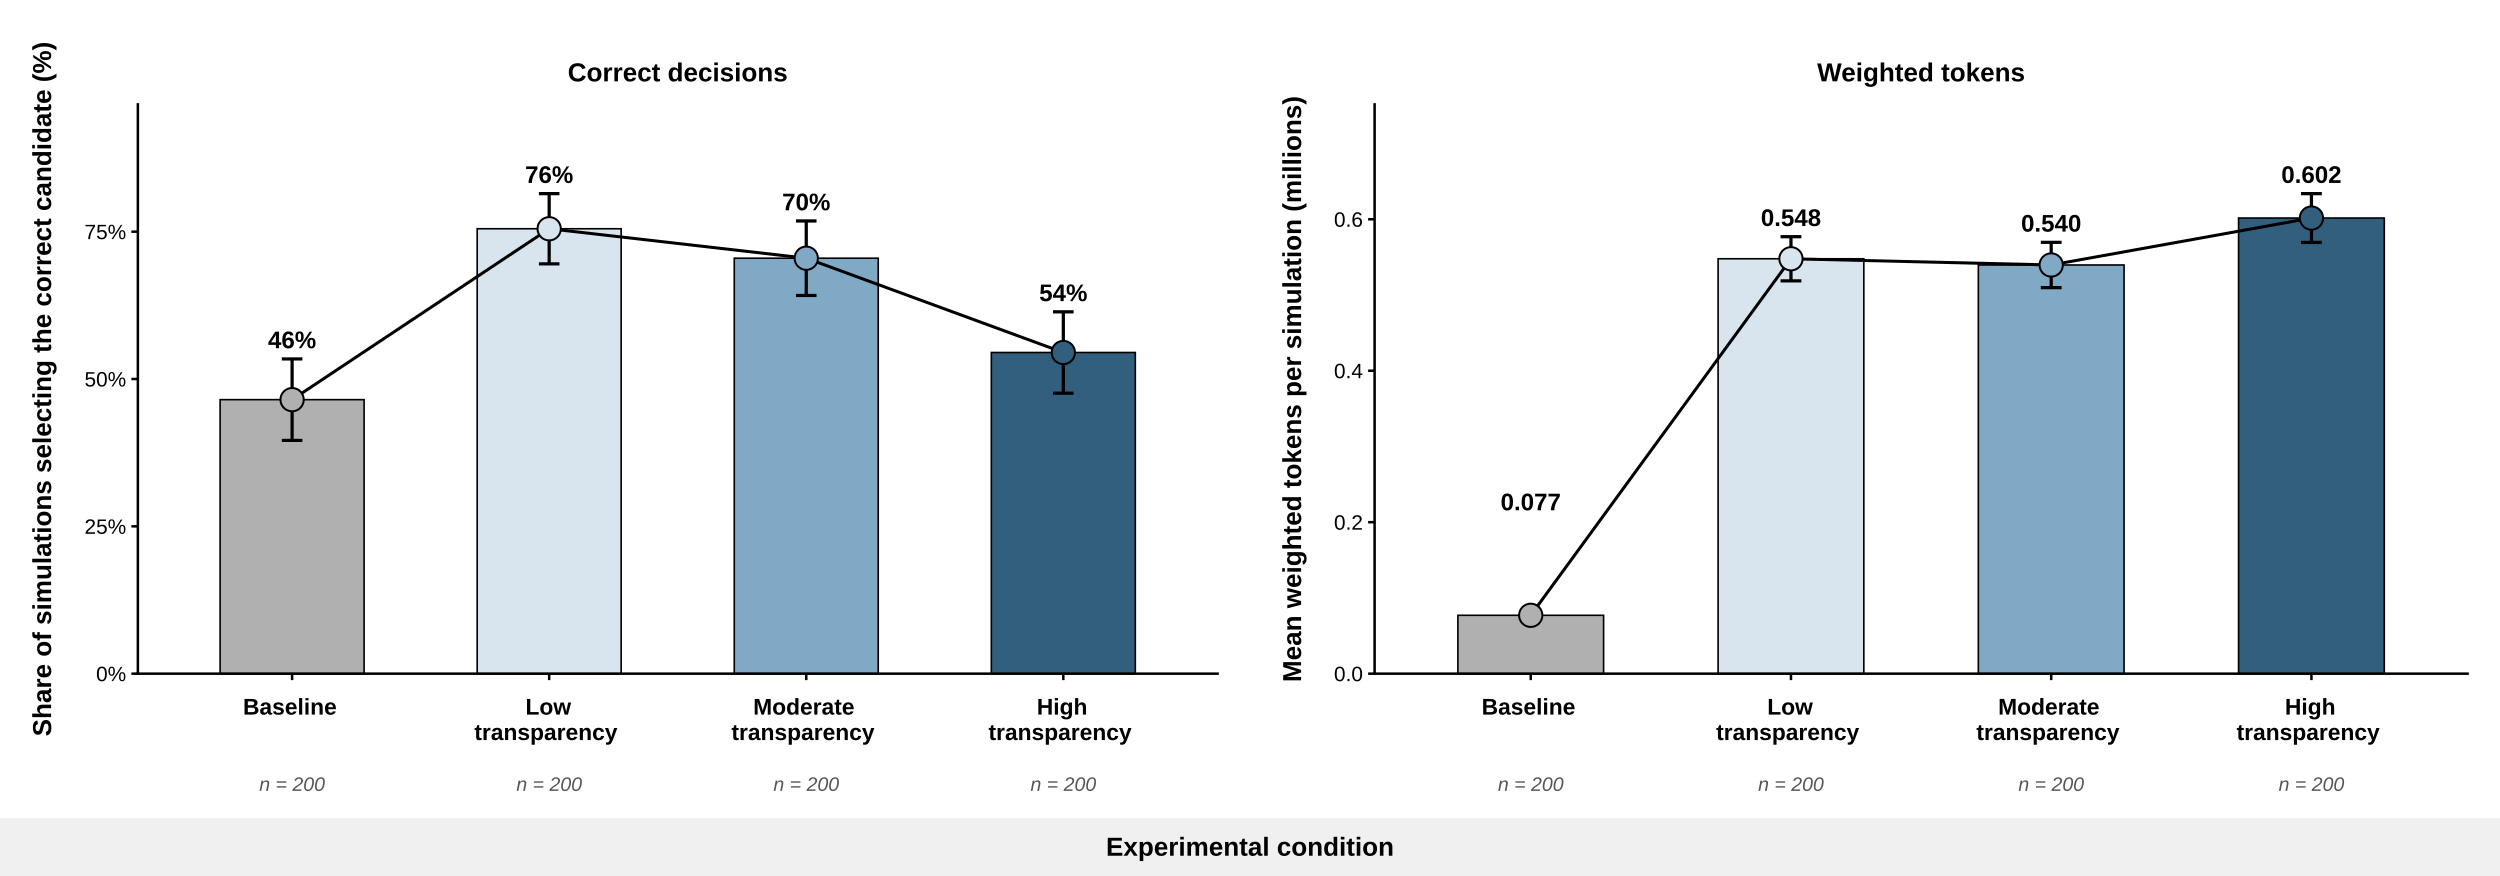
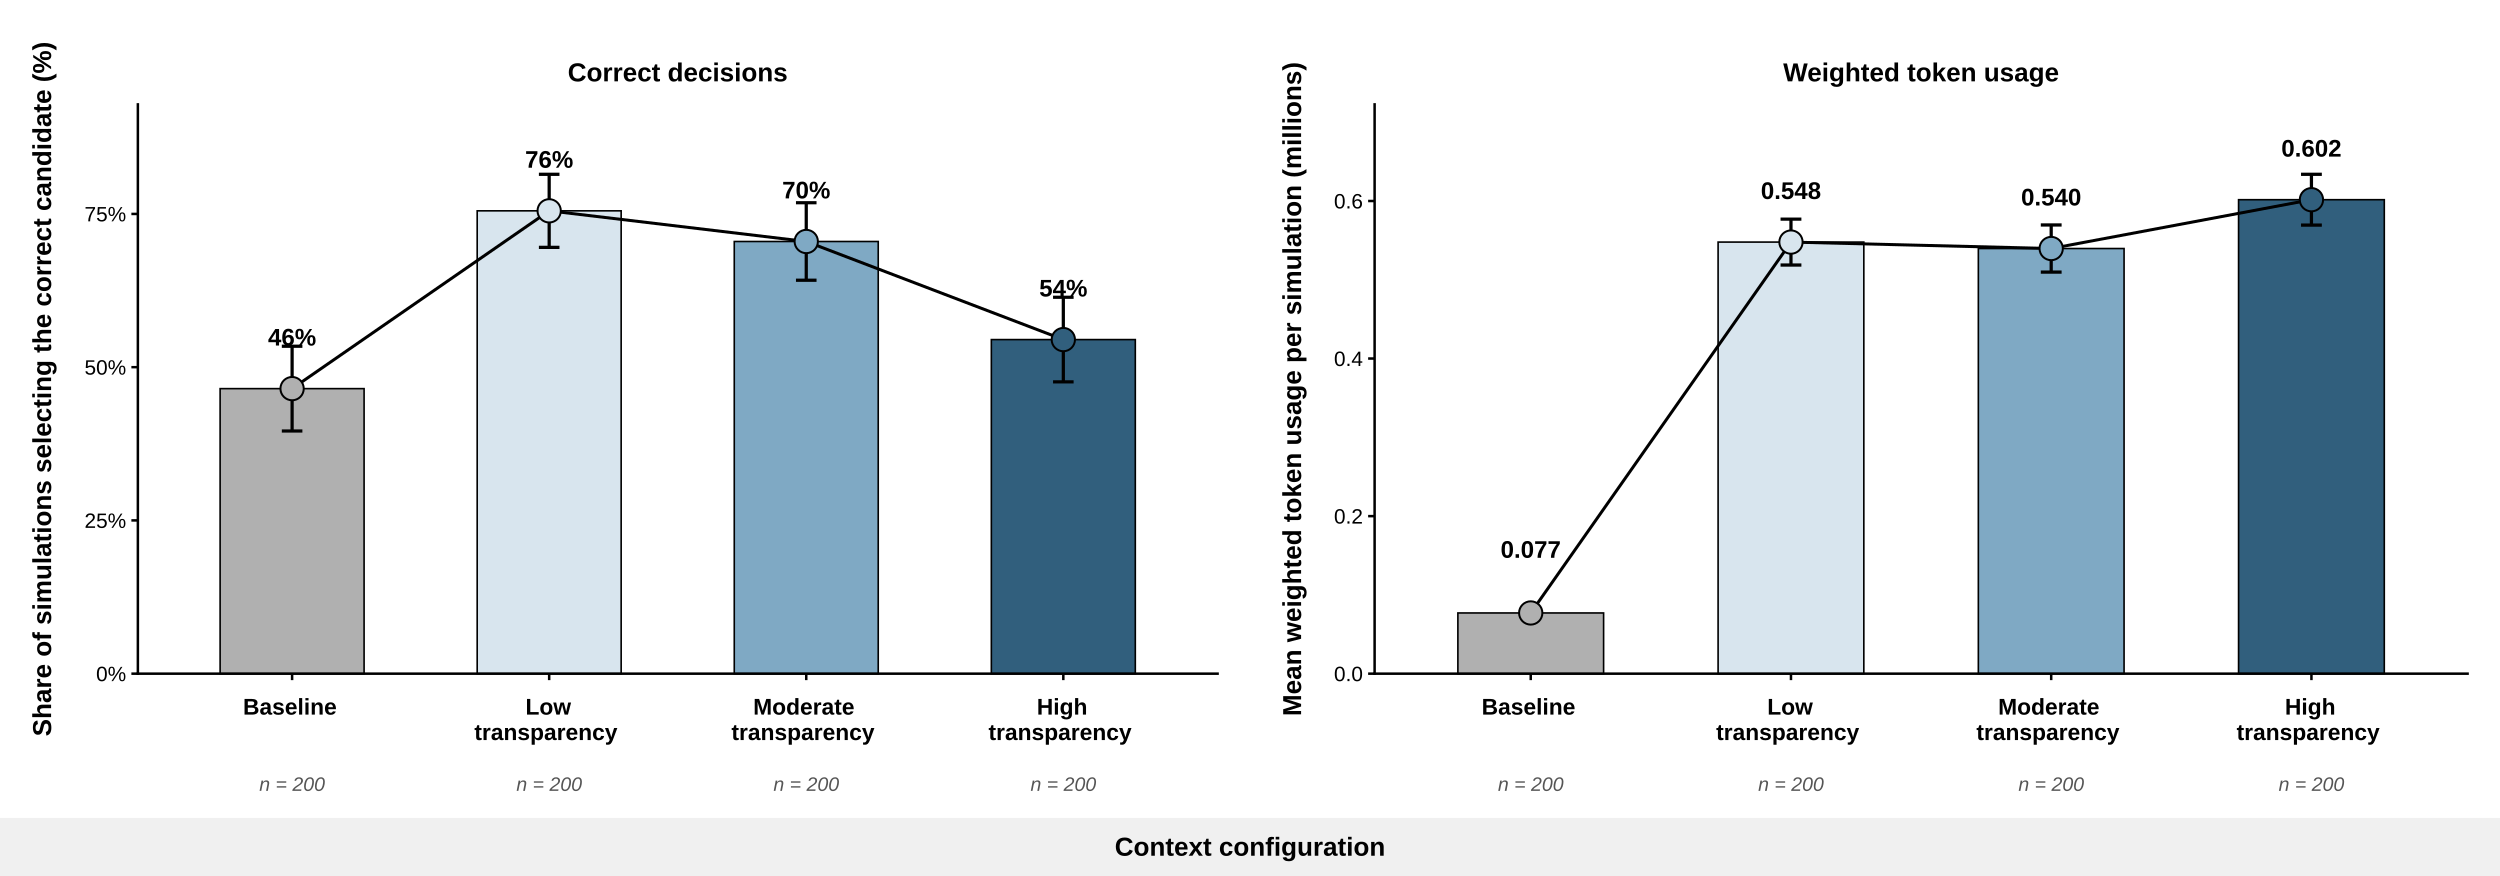
<svg xmlns="http://www.w3.org/2000/svg" width="1152.00pt" height="403.20pt" viewBox="0 0 1152.00 403.20">
  <g class="svglite">
    <defs>
      <style type="text/css">
    .svglite line, .svglite polyline, .svglite polygon, .svglite path, .svglite rect, .svglite circle {
      fill: none;
      stroke: #000000;
      stroke-linecap: round;
      stroke-linejoin: round;
      stroke-miterlimit: 10.00;
    }
    .svglite text {
      white-space: pre;
    }
    .svglite g.glyphgroup path {
      fill: inherit;
      stroke: none;
    }
  </style>
    </defs>
    <rect width="100%" height="100%" style="stroke: none; fill: none;" />
    <defs>
      <clipPath id="cpMC4wMHwxMTUyLjAwfDAuMDB8NDAzLjIw">
        <rect x="0.00" y="0.00" width="1152.00" height="403.20" />
      </clipPath>
    </defs>
    <g clip-path="url(#cpMC4wMHwxMTUyLjAwfDAuMDB8NDAzLjIw)">
</g>
    <defs>
      <clipPath id="cpMC4wMHwxMTUyLjAwfDAuMDB8Mzc2Ljgy">
        <rect x="0.00" y="0" width="1152.00" height="376.82" />
      </clipPath>
    </defs>
    <g clip-path="url(#cpMC4wMHwxMTUyLjAwfDAuMDB8Mzc2Ljgy)">
</g>
    <g clip-path="url(#cpMC4wMHwxMTUyLjAwfDAuMDB8NDAzLjIw)">
</g>
    <defs>
      <clipPath id="cpMC4wMHw1NzYuMDB8MC4wMHwzNzYuODI=">
        <rect x="0.00" y="0" width="576.00" height="376.82" />
      </clipPath>
    </defs>
    <g clip-path="url(#cpMC4wMHw1NzYuMDB8MC4wMHwzNzYuODI=)">
      <rect x="0.00" y="0" width="576.00" height="376.82" style="stroke-width: 1.16; stroke: #FFFFFF; fill: #FFFFFF;" />
    </g>
    <g clip-path="url(#cpMC4wMHwxMTUyLjAwfDAuMDB8NDAzLjIw)">
      <rect x="63.53" y="48.10" width="497.53" height="262.34" style="stroke-width: 1.16; stroke: none; fill: #FFFFFF;" />
-       <rect x="101.43" y="184.16" width="66.34" height="126.28" style="stroke-width: 0.75; stroke-linecap: butt; stroke-linejoin: miter; fill: #B0B0B0;" />
-       <rect x="219.89" y="105.41" width="66.34" height="205.03" style="stroke-width: 0.75; stroke-linecap: butt; stroke-linejoin: miter; fill: #D8E5EE;" />
-       <rect x="338.35" y="118.98" width="66.34" height="191.45" style="stroke-width: 0.75; stroke-linecap: butt; stroke-linejoin: miter; fill: #7FA9C4;" />
-       <rect x="456.81" y="162.43" width="66.34" height="148.00" style="stroke-width: 0.75; stroke-linecap: butt; stroke-linejoin: miter; fill: #315F7D;" />
-       <polyline points="134.60,184.16 253.06,105.41 371.52,118.98 489.98,162.43 " style="stroke-width: 1.39; stroke-linecap: butt;" />
-       <polyline points="129.86,165.39 139.34,165.39 " style="stroke-width: 1.49; stroke-linecap: butt;" />
-       <polyline points="134.60,165.39 134.60,202.93 " style="stroke-width: 1.49; stroke-linecap: butt;" />
-       <polyline points="129.86,202.93 139.34,202.93 " style="stroke-width: 1.49; stroke-linecap: butt;" />
-       <polyline points="248.32,89.22 257.80,89.22 " style="stroke-width: 1.49; stroke-linecap: butt;" />
-       <polyline points="253.06,89.22 253.06,121.59 " style="stroke-width: 1.49; stroke-linecap: butt;" />
-       <polyline points="248.32,121.59 257.80,121.59 " style="stroke-width: 1.49; stroke-linecap: butt;" />
-       <polyline points="366.78,101.82 376.26,101.82 " style="stroke-width: 1.49; stroke-linecap: butt;" />
-       <polyline points="371.52,101.82 371.52,136.15 " style="stroke-width: 1.49; stroke-linecap: butt;" />
-       <polyline points="366.78,136.15 376.26,136.15 " style="stroke-width: 1.49; stroke-linecap: butt;" />
-       <polyline points="485.24,143.69 494.72,143.69 " style="stroke-width: 1.49; stroke-linecap: butt;" />
-       <polyline points="489.98,143.69 489.98,181.18 " style="stroke-width: 1.49; stroke-linecap: butt;" />
-       <polyline points="485.24,181.18 494.72,181.18 " style="stroke-width: 1.49; stroke-linecap: butt;" />
-       <circle cx="134.60" cy="184.16" r="5.37" style="stroke-width: 0.92; fill: #B0B0B0;" />
-       <circle cx="253.06" cy="105.41" r="5.37" style="stroke-width: 0.92; fill: #D8E5EE;" />
-       <circle cx="371.52" cy="118.98" r="5.37" style="stroke-width: 0.92; fill: #7FA9C4;" />
-       <circle cx="489.98" cy="162.43" r="5.37" style="stroke-width: 0.92; fill: #315F7D;" />
-       <text x="134.60" y="160.45" text-anchor="middle" style="font-size: 11.10px; font-weight: bold; font-family: &quot;Arial&quot;;" textLength="22.20px" lengthAdjust="spacingAndGlyphs">46%</text>
-       <text x="253.06" y="84.29" text-anchor="middle" style="font-size: 11.10px; font-weight: bold; font-family: &quot;Arial&quot;;" textLength="22.20px" lengthAdjust="spacingAndGlyphs">76%</text>
-       <text x="371.52" y="96.89" text-anchor="middle" style="font-size: 11.10px; font-weight: bold; font-family: &quot;Arial&quot;;" textLength="22.20px" lengthAdjust="spacingAndGlyphs">70%</text>
-       <text x="489.98" y="138.76" text-anchor="middle" style="font-size: 11.10px; font-weight: bold; font-family: &quot;Arial&quot;;" textLength="22.20px" lengthAdjust="spacingAndGlyphs">54%</text>
+       <rect x="101.43" y="179.08" width="66.34" height="131.36" style="stroke-width: 0.75; stroke-linecap: butt; stroke-linejoin: miter; fill: #B0B0B0;" />
+       <rect x="219.89" y="97.15" width="66.34" height="213.28" style="stroke-width: 0.75; stroke-linecap: butt; stroke-linejoin: miter; fill: #D8E5EE;" />
+       <rect x="338.35" y="111.28" width="66.34" height="199.16" style="stroke-width: 0.75; stroke-linecap: butt; stroke-linejoin: miter; fill: #7FA9C4;" />
+       <rect x="456.81" y="156.48" width="66.34" height="153.96" style="stroke-width: 0.75; stroke-linecap: butt; stroke-linejoin: miter; fill: #315F7D;" />
+       <polyline points="134.60,179.08 253.06,97.15 371.52,111.28 489.98,156.48 " style="stroke-width: 1.39; stroke-linecap: butt;" />
+       <polyline points="129.86,159.55 139.34,159.55 " style="stroke-width: 1.49; stroke-linecap: butt;" />
+       <polyline points="134.60,159.55 134.60,198.60 " style="stroke-width: 1.49; stroke-linecap: butt;" />
+       <polyline points="129.86,198.60 139.34,198.60 " style="stroke-width: 1.49; stroke-linecap: butt;" />
+       <polyline points="248.32,80.32 257.80,80.32 " style="stroke-width: 1.49; stroke-linecap: butt;" />
+       <polyline points="253.06,80.32 253.06,113.99 " style="stroke-width: 1.49; stroke-linecap: butt;" />
+       <polyline points="248.32,113.99 257.80,113.99 " style="stroke-width: 1.49; stroke-linecap: butt;" />
+       <polyline points="366.78,93.42 376.26,93.42 " style="stroke-width: 1.49; stroke-linecap: butt;" />
+       <polyline points="371.52,93.42 371.52,129.13 " style="stroke-width: 1.49; stroke-linecap: butt;" />
+       <polyline points="366.78,129.13 376.26,129.13 " style="stroke-width: 1.49; stroke-linecap: butt;" />
+       <polyline points="485.24,136.98 494.72,136.98 " style="stroke-width: 1.49; stroke-linecap: butt;" />
+       <polyline points="489.98,136.98 489.98,175.97 " style="stroke-width: 1.49; stroke-linecap: butt;" />
+       <polyline points="485.24,175.97 494.72,175.97 " style="stroke-width: 1.49; stroke-linecap: butt;" />
+       <circle cx="134.60" cy="179.08" r="5.37" style="stroke-width: 0.92; fill: #B0B0B0;" />
+       <circle cx="253.06" cy="97.15" r="5.37" style="stroke-width: 0.92; fill: #D8E5EE;" />
+       <circle cx="371.52" cy="111.28" r="5.37" style="stroke-width: 0.92; fill: #7FA9C4;" />
+       <circle cx="489.98" cy="156.48" r="5.37" style="stroke-width: 0.92; fill: #315F7D;" />
+       <text x="134.60" y="159.22" text-anchor="middle" style="font-size: 11.10px; font-weight: bold; font-family: &quot;Arial&quot;;" textLength="22.20px" lengthAdjust="spacingAndGlyphs">46%</text>
+       <text x="253.06" y="77.30" text-anchor="middle" style="font-size: 11.10px; font-weight: bold; font-family: &quot;Arial&quot;;" textLength="22.20px" lengthAdjust="spacingAndGlyphs">76%</text>
+       <text x="371.52" y="91.42" text-anchor="middle" style="font-size: 11.10px; font-weight: bold; font-family: &quot;Arial&quot;;" textLength="22.20px" lengthAdjust="spacingAndGlyphs">70%</text>
+       <text x="489.98" y="136.62" text-anchor="middle" style="font-size: 11.10px; font-weight: bold; font-family: &quot;Arial&quot;;" textLength="22.20px" lengthAdjust="spacingAndGlyphs">54%</text>
      <polyline points="63.53,310.43 63.53,48.10 " style="stroke-width: 1.16; stroke-linecap: square;" />
      <text x="58.15" y="313.87" text-anchor="end" style="font-size: 9.60px; font-family: &quot;Arial&quot;;" textLength="13.86px" lengthAdjust="spacingAndGlyphs">0%</text>
-       <text x="58.15" y="245.98" text-anchor="end" style="font-size: 9.60px; font-family: &quot;Arial&quot;;" textLength="19.19px" lengthAdjust="spacingAndGlyphs">25%</text>
-       <text x="58.15" y="178.09" text-anchor="end" style="font-size: 9.60px; font-family: &quot;Arial&quot;;" textLength="19.19px" lengthAdjust="spacingAndGlyphs">50%</text>
-       <text x="58.15" y="110.20" text-anchor="end" style="font-size: 9.60px; font-family: &quot;Arial&quot;;" textLength="19.19px" lengthAdjust="spacingAndGlyphs">75%</text>
+       <text x="58.15" y="243.25" text-anchor="end" style="font-size: 9.60px; font-family: &quot;Arial&quot;;" textLength="19.19px" lengthAdjust="spacingAndGlyphs">25%</text>
+       <text x="58.15" y="172.62" text-anchor="end" style="font-size: 9.60px; font-family: &quot;Arial&quot;;" textLength="19.19px" lengthAdjust="spacingAndGlyphs">50%</text>
+       <text x="58.15" y="102.00" text-anchor="end" style="font-size: 9.60px; font-family: &quot;Arial&quot;;" textLength="19.19px" lengthAdjust="spacingAndGlyphs">75%</text>
      <polyline points="60.54,310.43 63.53,310.43 " style="stroke-width: 1.16; stroke-linecap: butt;" />
-       <polyline points="60.54,242.54 63.53,242.54 " style="stroke-width: 1.16; stroke-linecap: butt;" />
-       <polyline points="60.54,174.65 63.53,174.65 " style="stroke-width: 1.16; stroke-linecap: butt;" />
-       <polyline points="60.54,106.76 63.53,106.76 " style="stroke-width: 1.16; stroke-linecap: butt;" />
+       <polyline points="60.54,239.81 63.53,239.81 " style="stroke-width: 1.16; stroke-linecap: butt;" />
+       <polyline points="60.54,169.19 63.53,169.19 " style="stroke-width: 1.16; stroke-linecap: butt;" />
+       <polyline points="60.54,98.57 63.53,98.57 " style="stroke-width: 1.16; stroke-linecap: butt;" />
      <polyline points="63.53,310.43 561.06,310.43 " style="stroke-width: 1.16; stroke-linecap: square;" />
      <polyline points="134.60,313.42 134.60,310.43 " style="stroke-width: 1.16; stroke-linecap: butt;" />
      <polyline points="253.06,313.42 253.06,310.43 " style="stroke-width: 1.16; stroke-linecap: butt;" />
      <polyline points="371.52,313.42 371.52,310.43 " style="stroke-width: 1.16; stroke-linecap: butt;" />
      <polyline points="489.98,313.42 489.98,310.43 " style="stroke-width: 1.16; stroke-linecap: butt;" />
      <text x="111.98" y="329.29" style="font-size: 10.50px; font-weight: bold; font-family: &quot;Arial&quot;;" textLength="43.20px" lengthAdjust="spacingAndGlyphs">Baseline</text>
      <text x="119.46" y="364.44" style="font-size: 9.00px; font-style: italic;fill: #555555; font-family: &quot;Arial&quot;;" textLength="5.00px" lengthAdjust="spacingAndGlyphs">n</text>
      <text x="126.97" y="364.44" style="font-size: 9.00px; font-style: italic;fill: #555555; font-family: &quot;Arial&quot;;" textLength="5.25px" lengthAdjust="spacingAndGlyphs">=</text>
      <text x="134.73" y="364.44" style="font-size: 9.00px; font-style: italic;fill: #555555; font-family: &quot;Arial&quot;;" textLength="15.00px" lengthAdjust="spacingAndGlyphs">200</text>
      <text x="242.14" y="329.29" style="font-size: 10.50px; font-weight: bold; font-family: &quot;Arial&quot;;" textLength="20.98px" lengthAdjust="spacingAndGlyphs">Low</text>
      <text x="218.58" y="341.01" style="font-size: 10.50px; font-weight: bold; font-family: &quot;Arial&quot;;" textLength="65.97px" lengthAdjust="spacingAndGlyphs">transparency</text>
      <text x="237.92" y="364.44" style="font-size: 9.00px; font-style: italic;fill: #555555; font-family: &quot;Arial&quot;;" textLength="5.00px" lengthAdjust="spacingAndGlyphs">n</text>
      <text x="245.43" y="364.44" style="font-size: 9.00px; font-style: italic;fill: #555555; font-family: &quot;Arial&quot;;" textLength="5.25px" lengthAdjust="spacingAndGlyphs">=</text>
      <text x="253.19" y="364.44" style="font-size: 9.00px; font-style: italic;fill: #555555; font-family: &quot;Arial&quot;;" textLength="15.00px" lengthAdjust="spacingAndGlyphs">200</text>
      <text x="347.07" y="329.29" style="font-size: 10.50px; font-weight: bold; font-family: &quot;Arial&quot;;" textLength="46.69px" lengthAdjust="spacingAndGlyphs">Moderate</text>
      <text x="337.04" y="341.01" style="font-size: 10.50px; font-weight: bold; font-family: &quot;Arial&quot;;" textLength="65.97px" lengthAdjust="spacingAndGlyphs">transparency</text>
      <text x="356.38" y="364.44" style="font-size: 9.00px; font-style: italic;fill: #555555; font-family: &quot;Arial&quot;;" textLength="5.00px" lengthAdjust="spacingAndGlyphs">n</text>
      <text x="363.89" y="364.44" style="font-size: 9.00px; font-style: italic;fill: #555555; font-family: &quot;Arial&quot;;" textLength="5.25px" lengthAdjust="spacingAndGlyphs">=</text>
      <text x="371.65" y="364.44" style="font-size: 9.00px; font-style: italic;fill: #555555; font-family: &quot;Arial&quot;;" textLength="15.00px" lengthAdjust="spacingAndGlyphs">200</text>
      <text x="477.76" y="329.29" style="font-size: 10.50px; font-weight: bold; font-family: &quot;Arial&quot;;" textLength="23.31px" lengthAdjust="spacingAndGlyphs">High</text>
      <text x="455.50" y="341.01" style="font-size: 10.50px; font-weight: bold; font-family: &quot;Arial&quot;;" textLength="65.97px" lengthAdjust="spacingAndGlyphs">transparency</text>
      <text x="474.84" y="364.44" style="font-size: 9.00px; font-style: italic;fill: #555555; font-family: &quot;Arial&quot;;" textLength="5.00px" lengthAdjust="spacingAndGlyphs">n</text>
      <text x="482.35" y="364.44" style="font-size: 9.00px; font-style: italic;fill: #555555; font-family: &quot;Arial&quot;;" textLength="5.25px" lengthAdjust="spacingAndGlyphs">=</text>
      <text x="490.11" y="364.44" style="font-size: 9.00px; font-style: italic;fill: #555555; font-family: &quot;Arial&quot;;" textLength="15.00px" lengthAdjust="spacingAndGlyphs">200</text>
      <text transform="translate(23.54,179.27) rotate(-90)" text-anchor="middle" style="font-size: 12.00px; font-weight: bold; font-family: &quot;Arial&quot;;" textLength="319.98px" lengthAdjust="spacingAndGlyphs">Share of simulations selecting the correct candidate (%)</text>
      <text x="312.29" y="37.49" text-anchor="middle" style="font-size: 12.00px; font-weight: bold; font-family: &quot;Arial&quot;;" textLength="101.34px" lengthAdjust="spacingAndGlyphs">Correct decisions</text>
    </g>
    <defs>
      <clipPath id="cpNTc2LjAwfDExNTIuMDB8MC4wMHwzNzYuODI=">
        <rect x="576.00" y="0" width="576.00" height="376.82" />
      </clipPath>
    </defs>
    <g clip-path="url(#cpNTc2LjAwfDExNTIuMDB8MC4wMHwzNzYuODI=)">
      <rect x="576.00" y="0" width="576.00" height="376.82" style="stroke-width: 1.16; stroke: #FFFFFF; fill: #FFFFFF;" />
    </g>
    <g clip-path="url(#cpMC4wMHwxMTUyLjAwfDAuMDB8NDAzLjIw)">
      <rect x="633.42" y="48.10" width="503.64" height="262.34" style="stroke-width: 1.16; stroke: none; fill: #FFFFFF;" />
-       <rect x="671.79" y="283.53" width="67.15" height="26.91" style="stroke-width: 0.75; stroke-linecap: butt; stroke-linejoin: miter; fill: #B0B0B0;" />
-       <rect x="791.70" y="119.24" width="67.15" height="191.19" style="stroke-width: 0.75; stroke-linecap: butt; stroke-linejoin: miter; fill: #D8E5EE;" />
-       <rect x="911.62" y="122.10" width="67.15" height="188.33" style="stroke-width: 0.75; stroke-linecap: butt; stroke-linejoin: miter; fill: #7FA9C4;" />
-       <rect x="1031.53" y="100.47" width="67.15" height="209.96" style="stroke-width: 0.75; stroke-linecap: butt; stroke-linejoin: miter; fill: #315F7D;" />
-       <polyline points="705.36,283.53 825.28,119.24 945.19,122.10 1065.11,100.47 " style="stroke-width: 1.39; stroke-linecap: butt;" />
-       <polyline points="700.57,282.05 710.16,282.05 " style="stroke-width: 1.49; stroke-linecap: butt;" />
-       <polyline points="705.36,282.05 705.36,285.01 " style="stroke-width: 1.49; stroke-linecap: butt;" />
-       <polyline points="700.57,285.01 710.16,285.01 " style="stroke-width: 1.49; stroke-linecap: butt;" />
-       <polyline points="820.48,109.07 830.08,109.07 " style="stroke-width: 1.49; stroke-linecap: butt;" />
-       <polyline points="825.28,109.07 825.28,129.42 " style="stroke-width: 1.49; stroke-linecap: butt;" />
-       <polyline points="820.48,129.42 830.08,129.42 " style="stroke-width: 1.49; stroke-linecap: butt;" />
-       <polyline points="940.40,111.67 949.99,111.67 " style="stroke-width: 1.49; stroke-linecap: butt;" />
-       <polyline points="945.19,111.67 945.19,132.54 " style="stroke-width: 1.49; stroke-linecap: butt;" />
-       <polyline points="940.40,132.54 949.99,132.54 " style="stroke-width: 1.49; stroke-linecap: butt;" />
-       <polyline points="1060.31,89.22 1069.90,89.22 " style="stroke-width: 1.49; stroke-linecap: butt;" />
-       <polyline points="1065.11,89.22 1065.11,111.72 " style="stroke-width: 1.49; stroke-linecap: butt;" />
-       <polyline points="1060.31,111.72 1069.90,111.72 " style="stroke-width: 1.49; stroke-linecap: butt;" />
-       <circle cx="705.36" cy="283.53" r="5.37" style="stroke-width: 0.92; fill: #B0B0B0;" />
-       <circle cx="825.28" cy="119.24" r="5.37" style="stroke-width: 0.92; fill: #D8E5EE;" />
-       <circle cx="945.19" cy="122.10" r="5.37" style="stroke-width: 0.92; fill: #7FA9C4;" />
-       <circle cx="1065.11" cy="100.47" r="5.37" style="stroke-width: 0.92; fill: #315F7D;" />
-       <text x="705.36" y="235.14" text-anchor="middle" style="font-size: 11.10px; font-weight: bold; font-family: &quot;Arial&quot;;" textLength="27.77px" lengthAdjust="spacingAndGlyphs">0.077</text>
-       <text x="825.28" y="104.14" text-anchor="middle" style="font-size: 11.10px; font-weight: bold; font-family: &quot;Arial&quot;;" textLength="27.77px" lengthAdjust="spacingAndGlyphs">0.548</text>
-       <text x="945.19" y="106.73" text-anchor="middle" style="font-size: 11.10px; font-weight: bold; font-family: &quot;Arial&quot;;" textLength="27.77px" lengthAdjust="spacingAndGlyphs">0.540</text>
-       <text x="1065.11" y="84.29" text-anchor="middle" style="font-size: 11.10px; font-weight: bold; font-family: &quot;Arial&quot;;" textLength="27.77px" lengthAdjust="spacingAndGlyphs">0.602</text>
+       <rect x="671.79" y="282.45" width="67.15" height="27.99" style="stroke-width: 0.75; stroke-linecap: butt; stroke-linejoin: miter; fill: #B0B0B0;" />
+       <rect x="791.70" y="111.55" width="67.15" height="198.89" style="stroke-width: 0.75; stroke-linecap: butt; stroke-linejoin: miter; fill: #D8E5EE;" />
+       <rect x="911.62" y="114.52" width="67.15" height="195.91" style="stroke-width: 0.75; stroke-linecap: butt; stroke-linejoin: miter; fill: #7FA9C4;" />
+       <rect x="1031.53" y="92.02" width="67.15" height="218.41" style="stroke-width: 0.75; stroke-linecap: butt; stroke-linejoin: miter; fill: #315F7D;" />
+       <polyline points="705.36,282.45 825.28,111.55 945.19,114.52 1065.11,92.02 " style="stroke-width: 1.39; stroke-linecap: butt;" />
+       <polyline points="700.57,280.91 710.16,280.91 " style="stroke-width: 1.49; stroke-linecap: butt;" />
+       <polyline points="705.36,280.91 705.36,283.98 " style="stroke-width: 1.49; stroke-linecap: butt;" />
+       <polyline points="700.57,283.98 710.16,283.98 " style="stroke-width: 1.49; stroke-linecap: butt;" />
+       <polyline points="820.48,100.97 830.08,100.97 " style="stroke-width: 1.49; stroke-linecap: butt;" />
+       <polyline points="825.28,100.97 825.28,122.13 " style="stroke-width: 1.49; stroke-linecap: butt;" />
+       <polyline points="820.48,122.13 830.08,122.13 " style="stroke-width: 1.49; stroke-linecap: butt;" />
+       <polyline points="940.40,103.67 949.99,103.67 " style="stroke-width: 1.49; stroke-linecap: butt;" />
+       <polyline points="945.19,103.67 945.19,125.38 " style="stroke-width: 1.49; stroke-linecap: butt;" />
+       <polyline points="940.40,125.38 949.99,125.38 " style="stroke-width: 1.49; stroke-linecap: butt;" />
+       <polyline points="1060.31,80.32 1069.90,80.32 " style="stroke-width: 1.49; stroke-linecap: butt;" />
+       <polyline points="1065.11,80.32 1065.11,103.73 " style="stroke-width: 1.49; stroke-linecap: butt;" />
+       <polyline points="1060.31,103.73 1069.90,103.73 " style="stroke-width: 1.49; stroke-linecap: butt;" />
+       <circle cx="705.36" cy="282.45" r="5.37" style="stroke-width: 0.92; fill: #B0B0B0;" />
+       <circle cx="825.28" cy="111.55" r="5.37" style="stroke-width: 0.92; fill: #D8E5EE;" />
+       <circle cx="945.19" cy="114.52" r="5.37" style="stroke-width: 0.92; fill: #7FA9C4;" />
+       <circle cx="1065.11" cy="92.02" r="5.37" style="stroke-width: 0.92; fill: #315F7D;" />
+       <text x="705.36" y="257.03" text-anchor="middle" style="font-size: 11.10px; font-weight: bold; font-family: &quot;Arial&quot;;" textLength="27.77px" lengthAdjust="spacingAndGlyphs">0.077</text>
+       <text x="825.28" y="91.69" text-anchor="middle" style="font-size: 11.10px; font-weight: bold; font-family: &quot;Arial&quot;;" textLength="27.77px" lengthAdjust="spacingAndGlyphs">0.548</text>
+       <text x="945.19" y="94.67" text-anchor="middle" style="font-size: 11.10px; font-weight: bold; font-family: &quot;Arial&quot;;" textLength="27.77px" lengthAdjust="spacingAndGlyphs">0.540</text>
+       <text x="1065.11" y="72.17" text-anchor="middle" style="font-size: 11.10px; font-weight: bold; font-family: &quot;Arial&quot;;" textLength="27.77px" lengthAdjust="spacingAndGlyphs">0.602</text>
      <polyline points="633.42,310.43 633.42,48.10 " style="stroke-width: 1.16; stroke-linecap: square;" />
      <text x="628.04" y="313.87" text-anchor="end" style="font-size: 9.60px; font-family: &quot;Arial&quot;;" textLength="13.33px" lengthAdjust="spacingAndGlyphs">0.0</text>
-       <text x="628.04" y="244.07" text-anchor="end" style="font-size: 9.60px; font-family: &quot;Arial&quot;;" textLength="13.33px" lengthAdjust="spacingAndGlyphs">0.2</text>
-       <text x="628.04" y="174.27" text-anchor="end" style="font-size: 9.60px; font-family: &quot;Arial&quot;;" textLength="13.33px" lengthAdjust="spacingAndGlyphs">0.4</text>
-       <text x="628.04" y="104.48" text-anchor="end" style="font-size: 9.60px; font-family: &quot;Arial&quot;;" textLength="13.33px" lengthAdjust="spacingAndGlyphs">0.6</text>
+       <text x="628.04" y="241.26" text-anchor="end" style="font-size: 9.60px; font-family: &quot;Arial&quot;;" textLength="13.33px" lengthAdjust="spacingAndGlyphs">0.2</text>
+       <text x="628.04" y="168.65" text-anchor="end" style="font-size: 9.60px; font-family: &quot;Arial&quot;;" textLength="13.33px" lengthAdjust="spacingAndGlyphs">0.4</text>
+       <text x="628.04" y="96.05" text-anchor="end" style="font-size: 9.60px; font-family: &quot;Arial&quot;;" textLength="13.33px" lengthAdjust="spacingAndGlyphs">0.6</text>
      <polyline points="630.43,310.43 633.42,310.43 " style="stroke-width: 1.16; stroke-linecap: butt;" />
-       <polyline points="630.43,240.64 633.42,240.64 " style="stroke-width: 1.16; stroke-linecap: butt;" />
-       <polyline points="630.43,170.84 633.42,170.84 " style="stroke-width: 1.16; stroke-linecap: butt;" />
-       <polyline points="630.43,101.04 633.42,101.04 " style="stroke-width: 1.16; stroke-linecap: butt;" />
+       <polyline points="630.43,237.83 633.42,237.83 " style="stroke-width: 1.16; stroke-linecap: butt;" />
+       <polyline points="630.43,165.22 633.42,165.22 " style="stroke-width: 1.16; stroke-linecap: butt;" />
+       <polyline points="630.43,92.61 633.42,92.61 " style="stroke-width: 1.16; stroke-linecap: butt;" />
      <polyline points="633.42,310.43 1137.06,310.43 " style="stroke-width: 1.16; stroke-linecap: square;" />
      <polyline points="705.36,313.42 705.36,310.43 " style="stroke-width: 1.16; stroke-linecap: butt;" />
      <polyline points="825.28,313.42 825.28,310.43 " style="stroke-width: 1.16; stroke-linecap: butt;" />
      <polyline points="945.19,313.42 945.19,310.43 " style="stroke-width: 1.16; stroke-linecap: butt;" />
      <polyline points="1065.11,313.42 1065.11,310.43 " style="stroke-width: 1.16; stroke-linecap: butt;" />
      <text x="682.74" y="329.29" style="font-size: 10.50px; font-weight: bold; font-family: &quot;Arial&quot;;" textLength="43.20px" lengthAdjust="spacingAndGlyphs">Baseline</text>
      <text x="690.23" y="364.44" style="font-size: 9.00px; font-style: italic;fill: #555555; font-family: &quot;Arial&quot;;" textLength="5.00px" lengthAdjust="spacingAndGlyphs">n</text>
      <text x="697.73" y="364.44" style="font-size: 9.00px; font-style: italic;fill: #555555; font-family: &quot;Arial&quot;;" textLength="5.25px" lengthAdjust="spacingAndGlyphs">=</text>
      <text x="705.49" y="364.44" style="font-size: 9.00px; font-style: italic;fill: #555555; font-family: &quot;Arial&quot;;" textLength="15.00px" lengthAdjust="spacingAndGlyphs">200</text>
      <text x="814.36" y="329.29" style="font-size: 10.50px; font-weight: bold; font-family: &quot;Arial&quot;;" textLength="20.98px" lengthAdjust="spacingAndGlyphs">Low</text>
      <text x="790.79" y="341.01" style="font-size: 10.50px; font-weight: bold; font-family: &quot;Arial&quot;;" textLength="65.97px" lengthAdjust="spacingAndGlyphs">transparency</text>
      <text x="810.14" y="364.44" style="font-size: 9.00px; font-style: italic;fill: #555555; font-family: &quot;Arial&quot;;" textLength="5.00px" lengthAdjust="spacingAndGlyphs">n</text>
      <text x="817.65" y="364.44" style="font-size: 9.00px; font-style: italic;fill: #555555; font-family: &quot;Arial&quot;;" textLength="5.25px" lengthAdjust="spacingAndGlyphs">=</text>
      <text x="825.40" y="364.44" style="font-size: 9.00px; font-style: italic;fill: #555555; font-family: &quot;Arial&quot;;" textLength="15.00px" lengthAdjust="spacingAndGlyphs">200</text>
      <text x="920.75" y="329.29" style="font-size: 10.50px; font-weight: bold; font-family: &quot;Arial&quot;;" textLength="46.69px" lengthAdjust="spacingAndGlyphs">Moderate</text>
      <text x="910.71" y="341.01" style="font-size: 10.50px; font-weight: bold; font-family: &quot;Arial&quot;;" textLength="65.97px" lengthAdjust="spacingAndGlyphs">transparency</text>
      <text x="930.06" y="364.44" style="font-size: 9.00px; font-style: italic;fill: #555555; font-family: &quot;Arial&quot;;" textLength="5.00px" lengthAdjust="spacingAndGlyphs">n</text>
      <text x="937.56" y="364.44" style="font-size: 9.00px; font-style: italic;fill: #555555; font-family: &quot;Arial&quot;;" textLength="5.25px" lengthAdjust="spacingAndGlyphs">=</text>
      <text x="945.32" y="364.44" style="font-size: 9.00px; font-style: italic;fill: #555555; font-family: &quot;Arial&quot;;" textLength="15.00px" lengthAdjust="spacingAndGlyphs">200</text>
      <text x="1052.89" y="329.29" style="font-size: 10.50px; font-weight: bold; font-family: &quot;Arial&quot;;" textLength="23.31px" lengthAdjust="spacingAndGlyphs">High</text>
      <text x="1030.62" y="341.01" style="font-size: 10.50px; font-weight: bold; font-family: &quot;Arial&quot;;" textLength="65.97px" lengthAdjust="spacingAndGlyphs">transparency</text>
      <text x="1049.97" y="364.44" style="font-size: 9.00px; font-style: italic;fill: #555555; font-family: &quot;Arial&quot;;" textLength="5.00px" lengthAdjust="spacingAndGlyphs">n</text>
      <text x="1057.48" y="364.44" style="font-size: 9.00px; font-style: italic;fill: #555555; font-family: &quot;Arial&quot;;" textLength="5.25px" lengthAdjust="spacingAndGlyphs">=</text>
      <text x="1065.23" y="364.44" style="font-size: 9.00px; font-style: italic;fill: #555555; font-family: &quot;Arial&quot;;" textLength="15.00px" lengthAdjust="spacingAndGlyphs">200</text>
-       <text transform="translate(599.54,179.27) rotate(-90)" text-anchor="middle" style="font-size: 12.00px; font-weight: bold; font-family: &quot;Arial&quot;;" textLength="269.94px" lengthAdjust="spacingAndGlyphs">Mean weighted tokens per simulation (millions)</text>
-       <text x="885.24" y="37.49" text-anchor="middle" style="font-size: 12.00px; font-weight: bold; font-family: &quot;Arial&quot;;" textLength="95.77px" lengthAdjust="spacingAndGlyphs">Weighted tokens</text>
+       <text transform="translate(599.54,179.27) rotate(-90)" text-anchor="middle" style="font-size: 12.00px; font-weight: bold; font-family: &quot;Arial&quot;;" textLength="301.27px" lengthAdjust="spacingAndGlyphs">Mean weighted token usage per simulation (millions)</text>
+       <text x="885.24" y="37.49" text-anchor="middle" style="font-size: 12.00px; font-weight: bold; font-family: &quot;Arial&quot;;" textLength="127.09px" lengthAdjust="spacingAndGlyphs">Weighted token usage</text>
    </g>
    <defs>
      <clipPath id="cpMC4wMHwxMTUyLjAwfDM3Ni44Mnw0MDMuMjA=">
        <rect x="0.00" y="376.82" width="1152.00" height="26.38" />
      </clipPath>
    </defs>
    <g clip-path="url(#cpMC4wMHwxMTUyLjAwfDM3Ni44Mnw0MDMuMjA=)">
</g>
    <g clip-path="url(#cpMC4wMHwxMTUyLjAwfDAuMDB8NDAzLjIw)">
-       <text x="576.00" y="394.31" text-anchor="middle" style="font-size: 12.00px; font-weight: bold; font-family: &quot;Arial&quot;;" textLength="132.64px" lengthAdjust="spacingAndGlyphs">Experimental condition</text>
+       <text x="576.00" y="394.31" text-anchor="middle" style="font-size: 12.00px; font-weight: bold; font-family: &quot;Arial&quot;;" textLength="124.64px" lengthAdjust="spacingAndGlyphs">Context configuration</text>
    </g>
  </g>
</svg>
